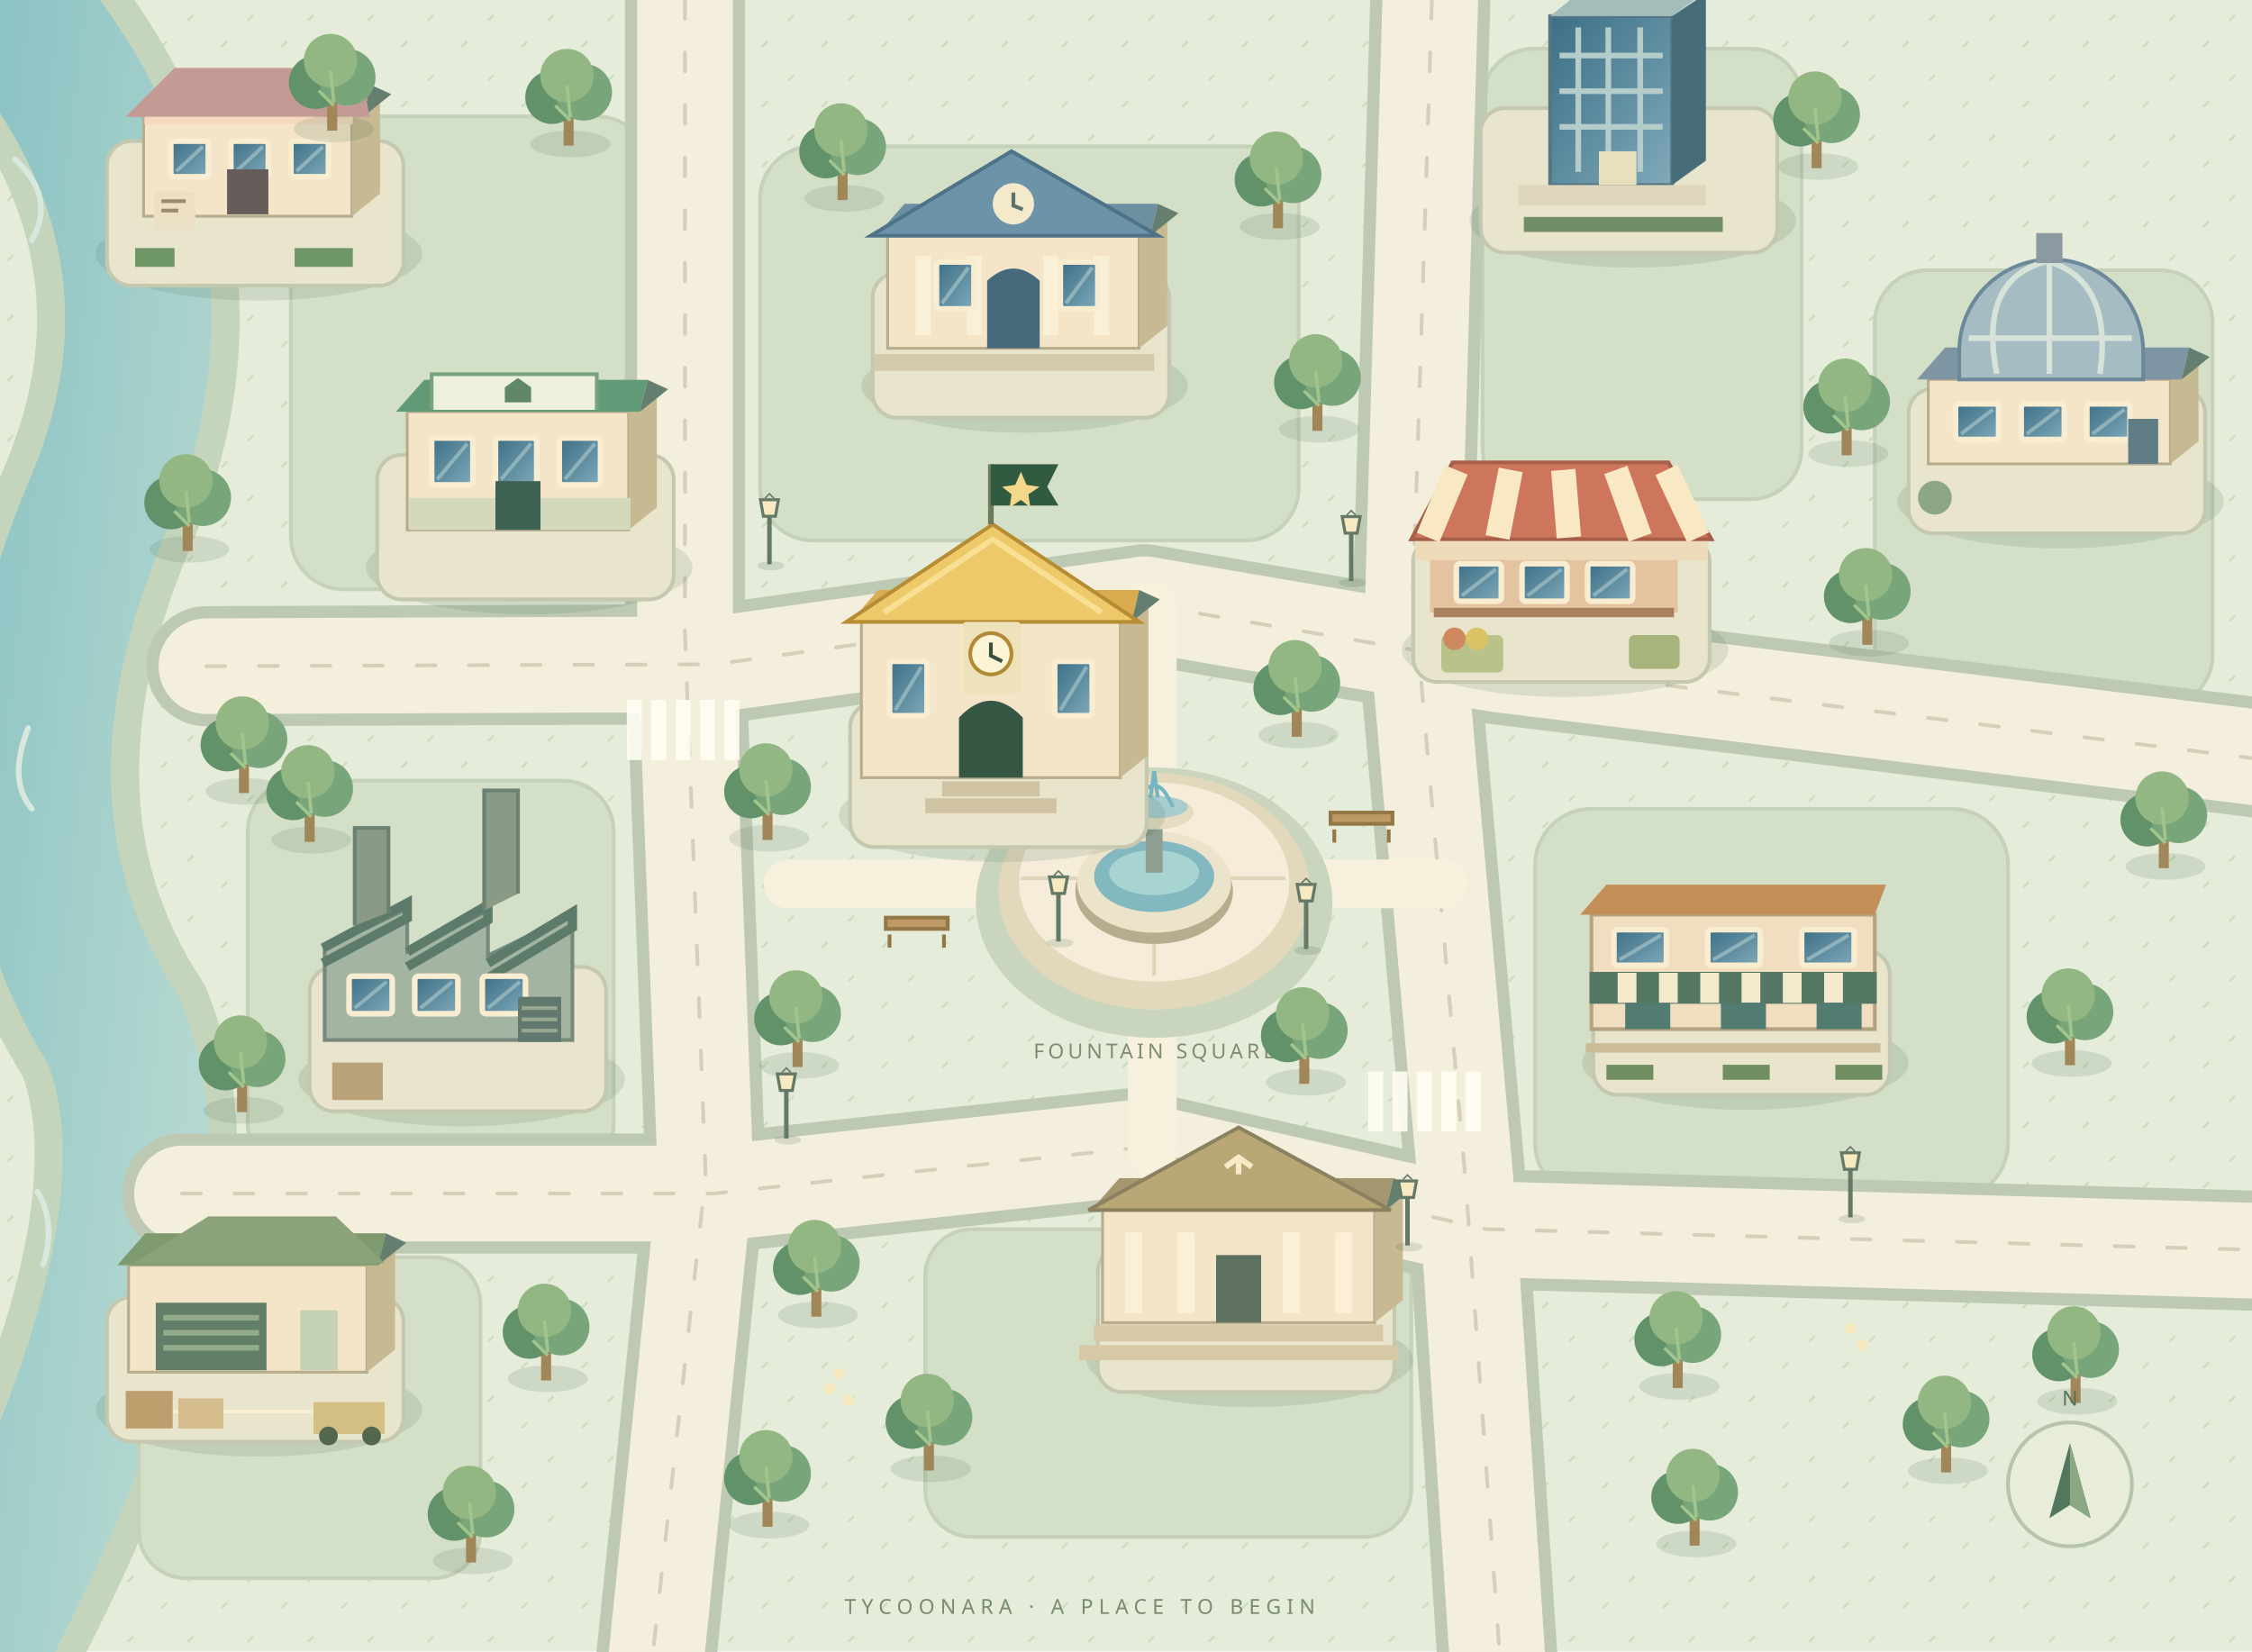
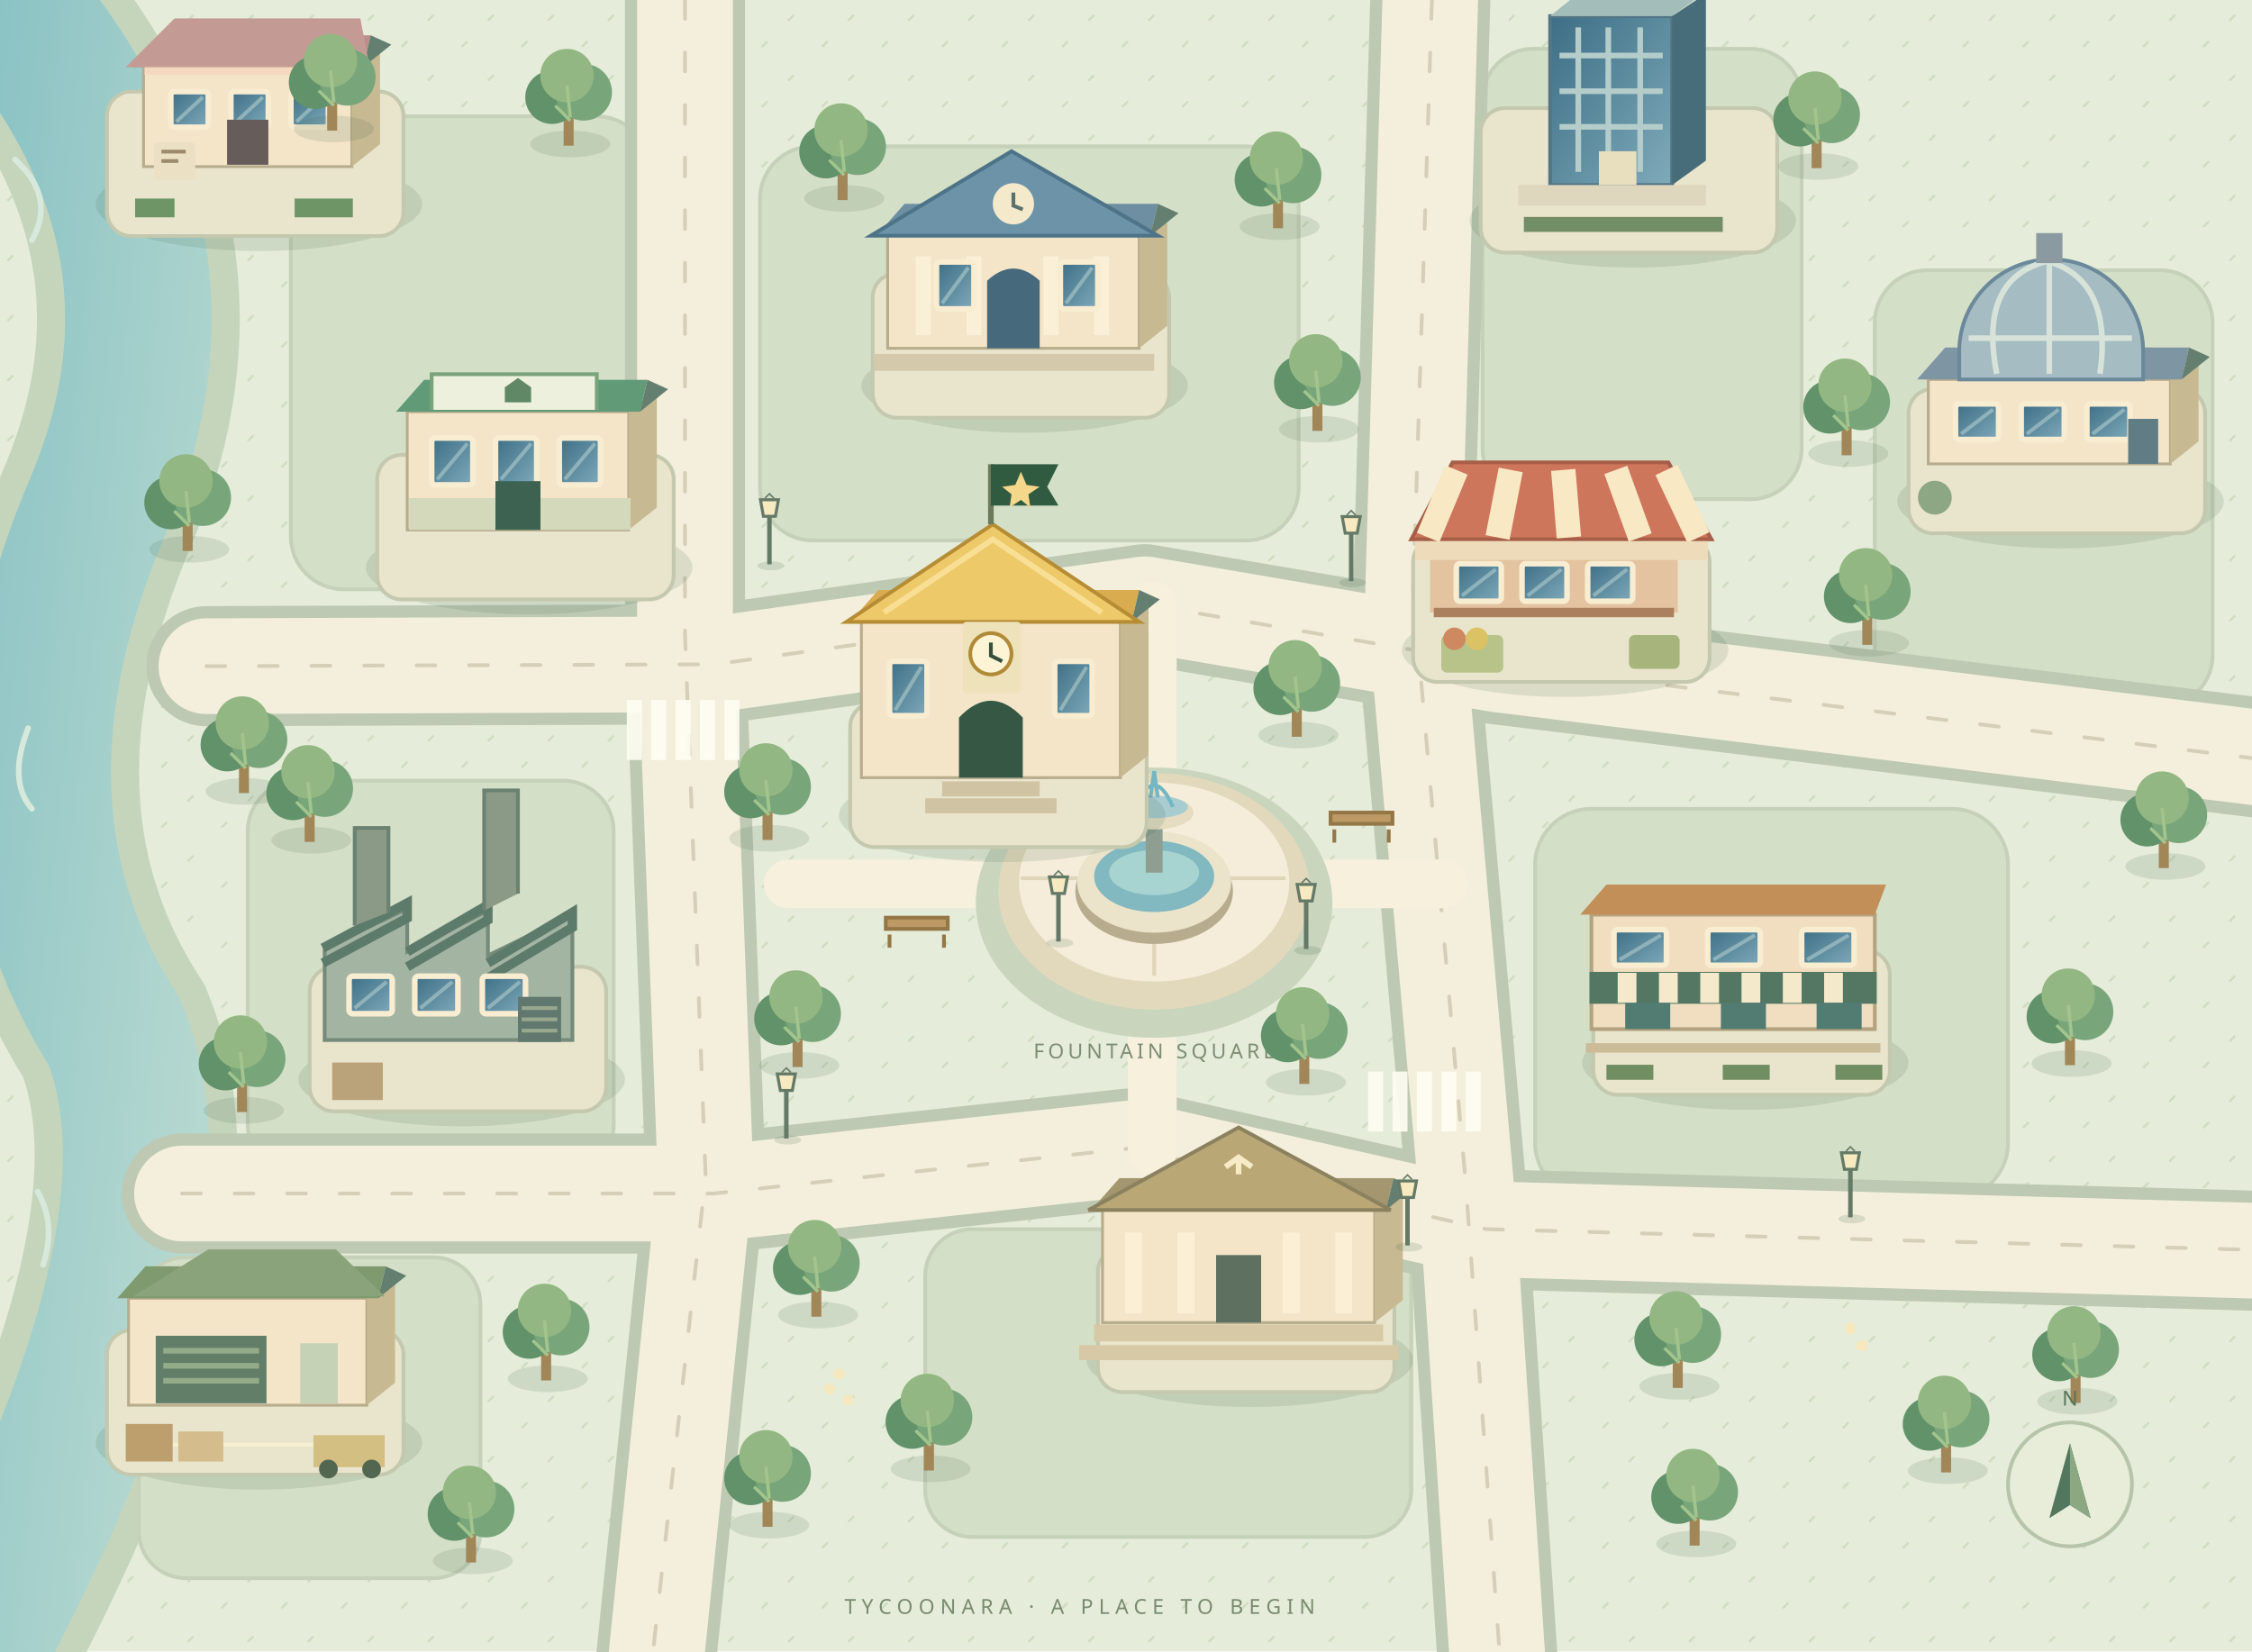
<svg xmlns="http://www.w3.org/2000/svg" viewBox="0 0 1200 880">
  <defs>
    <pattern id="lawn" width="32" height="32" patternUnits="userSpaceOnUse">
      <path d="m4 11 3-3m15 17 3-3" stroke="#b8cda9" stroke-width="1.2" opacity=".5" />
    </pattern>
    <linearGradient id="water" x2="1" y2="1">
      <stop stop-color="#84bfc2" />
      <stop offset="1" stop-color="#b5d8d0" />
    </linearGradient>
    <linearGradient id="glass" x2="1" y2="1">
      <stop stop-color="#3c6e85" />
      <stop offset="1" stop-color="#7faaba" />
    </linearGradient>
    <symbol id="tree" viewBox="0 0 54 68">
      <ellipse cx="28" cy="59" rx="24" ry="8" fill="#385d3d" opacity=".13" />
      <path d="M27 42v18" stroke="#a18658" stroke-width="6" />
      <circle cx="17" cy="31" r="16" fill="#61926a" />
      <circle cx="36" cy="28" r="17" fill="#79a57b" />
      <circle cx="26" cy="18" r="16" fill="#93b782" />
      <path d="m26 24 2 19m-9-7 9 9" fill="none" stroke="#a2c48d" stroke-width="2" />
    </symbol>
    <symbol id="lamp" viewBox="0 0 20 53">
      <ellipse cx="11" cy="49" rx="9" ry="3" fill="#355c3a" opacity=".15" />
      <path d="M10 13v35" stroke="#657967" stroke-width="3" />
      <path d="M4 5h12l-2 11H6Z" fill="#f7eac0" stroke="#657967" stroke-width="2" />
      <path d="m7 4 3-3 3 3" stroke="#657967" fill="none" />
    </symbol>
  </defs>
  <rect width="1200" height="880" fill="#e5ecd9" />
  <rect width="1200" height="880" fill="url(#lawn)" />
  <path d="M-25-30Q120 110 52 270T61 550Q105 660-20 890" fill="none" stroke="#c4d5bc" stroke-width="108" />
  <path d="M-25-30Q120 110 52 270T61 550Q105 660-20 890" fill="none" stroke="url(#water)" stroke-width="78" />
  <path d="M8 85q22 20 9 43m-2 260q-11 28 2 43M20 635q10 17 3 39" fill="none" stroke="#d7e9dc" stroke-width="3" stroke-linecap="round" />
  <g fill="#d4dfc7" stroke="#c5d1b8" stroke-width="2">
    <rect x="155" y="62" width="191" height="252" rx="28" />
    <rect x="405" y="78" width="287" height="210" rx="28" />
    <rect x="790" y="26" width="170" height="240" rx="27" />
    <rect x="999" y="144" width="180" height="233" rx="28" />
    <rect x="132" y="416" width="195" height="210" rx="27" />
    <rect x="818" y="431" width="252" height="208" rx="30" />
    <rect x="74" y="670" width="182" height="171" rx="25" />
    <rect x="493" y="655" width="259" height="164" rx="25" />
  </g>
  <g fill="none" stroke-linejoin="round" stroke-linecap="round">
    <path d="M365-25V338L376 627 348 900M763-30 753 315 781 630 799 900M110 355 381 354 610 322 798 354 1230 407M97 636 380 636 602 612 792 655 1220 667" stroke="#bdc9b3" stroke-width="64" />
    <path d="M365-25V338L376 627 348 900M763-30 753 315 781 630 799 900M110 355 381 354 610 322 798 354 1230 407M97 636 380 636 602 612 792 655 1220 667" stroke="#f4efdc" stroke-width="51" />
    <path d="M365 0V338L376 627 348 880M763 0 753 315 781 630 799 880M110 355 381 354 610 322 798 354 1200 404M97 636 380 636 602 612 792 655 1200 666" stroke="#d5cfb9" stroke-width="2" stroke-dasharray="10 18" />
    <path d="M614 323v106m0 104v80m-194-142h115m140 0h94" stroke="#f6f0dc" stroke-width="26" />
  </g>
  <g fill="#fffdf2" opacity=".9">
    <path d="M334 373h8v32h-8zm13 0h8v32h-8zm13 0h8v32h-8zm13 0h8v32h-8zm13 0h8v32h-8zM729 571h8v32h-8zm13 0h8v32h-8zm13 0h8v32h-8zm13 0h8v32h-8zm13 0h8v32h-8z" />
  </g>
  <ellipse cx="615" cy="481" rx="95" ry="72" fill="#c9d5bd" />
  <ellipse cx="615" cy="475" rx="83" ry="63" fill="#e2d9bc" />
  <ellipse cx="615" cy="470" rx="72" ry="53" fill="#f5edda" />
  <path d="M544 468h141m-70-49v101" stroke="#dfd5b8" stroke-width="2" />
  <ellipse cx="615" cy="475" rx="42" ry="28" fill="#b7ad8e" />
  <ellipse cx="615" cy="470" rx="41" ry="27" fill="#ece4ca" />
  <ellipse cx="615" cy="467" rx="32" ry="19" fill="#82b8bf" />
  <ellipse cx="615" cy="465" rx="24" ry="12" fill="#a7d4d0" />
  <path d="M615 434v31" stroke="#8e9e91" stroke-width="9" />
  <ellipse cx="615" cy="433" rx="21" ry="9" fill="#e5dcc2" />
  <ellipse cx="615" cy="430" rx="18" ry="6" fill="#a8ccd0" />
  <path d="M605 430q10-23 20 0m-12-5 2-14 2 14" stroke="#74b6c1" stroke-width="2" fill="none" />
  <text x="615" y="564" text-anchor="middle" font-family="sans-serif" font-size="11" letter-spacing="2" fill="#7d8d73">FOUNTAIN SQUARE</text>
  <g transform="translate(528,422.4)">
    <ellipse cx="6" cy="12" rx="87" ry="25" fill="#365d3f" opacity=".13" />
    <rect x="-75" y="-48" width="158" height="77" rx="13" fill="#e9e4cc" stroke="#c3c8ae" stroke-width="2" />
    <path d="M-69 -91H69V-8H-69Z" fill="#f4e5c9" stroke="#b7ac8c" stroke-width="1.5" />
    <path d="M69 -91l15-12v83l-15 12Z" fill="#c7b992" />
    <path d="M-75 -91l15-17H79l-4 17Z" fill="#d9ad4f" />
    <path d="M75 -91l4-17 11 5-15 12Z" fill="#647f70" />
    <path d="M-77-91 1-143 79-91Z" fill="#edc969" stroke="#b68d35" stroke-width="2" />
    <path d="M-57-96 1-135 59-96" fill="none" stroke="#f9df94" stroke-width="3" />
    <rect x="-15" y="-91" width="31" height="38" rx="2" fill="#eee2bb" />
    <circle cy="-74" r="11" fill="#fdf4d5" stroke="#b08a37" stroke-width="2" />
    <path d="M0-80v7l6 3" stroke="#38503c" stroke-width="2" fill="none" />
    <path d="M0-143v-32" stroke="#6c795a" stroke-width="3" />
    <path d="M0-175h36l-6 12 6 10H0Z" fill="#315b40" />
    <path d="m16-171 3 7 7 1-6 4 1 7-5-4-6 4 1-7-5-4 7-1Z" fill="#f4d78b" />
    <rect x="-54" y="-70" width="20" height="29" rx="2" fill="url(#glass)" stroke="#f8ecd1" stroke-width="3" />
    <path d="m-51 -44 14-23" stroke="#c1d7d6" opacity=".5" stroke-width="2" />
    <rect x="34" y="-70" width="20" height="29" rx="2" fill="url(#glass)" stroke="#f8ecd1" stroke-width="3" />
    <path d="m37 -44 14-23" stroke="#c1d7d6" opacity=".5" stroke-width="2" />
    <path d="M-17-8v-32q17-18 34 0v32" fill="#355744" />
    <path d="M-26-6h52v8h-52Zm-9 9h70v8h-70Z" fill="#d0c3a3" />
  </g>
  <g transform="translate(276,290.4)">
    <ellipse cx="6" cy="12" rx="87" ry="25" fill="#365d3f" opacity=".13" />
    <rect x="-75" y="-48" width="158" height="77" rx="13" fill="#e9e4cc" stroke="#c3c8ae" stroke-width="2" />
    <path d="M-59 -71H59V-8H-59Z" fill="#f4e5c9" stroke="#b7ac8c" stroke-width="1.5" />
    <path d="M59 -71l15-12v63l-15 12Z" fill="#c7b992" />
    <path d="M-65 -71l15-17H69l-4 17Z" fill="#609a77" />
    <path d="M65 -71l4-17 11 5-15 12Z" fill="#647f70" />
    <rect x="-46" y="-57" width="22" height="25" rx="2" fill="url(#glass)" stroke="#f8ecd1" stroke-width="3" />
    <path d="m-43 -35 16-19" stroke="#c1d7d6" opacity=".5" stroke-width="2" />
    <rect x="-12" y="-57" width="22" height="25" rx="2" fill="url(#glass)" stroke="#f8ecd1" stroke-width="3" />
    <path d="m-9 -35 16-19" stroke="#c1d7d6" opacity=".5" stroke-width="2" />
    <rect x="22" y="-57" width="22" height="25" rx="2" fill="url(#glass)" stroke="#f8ecd1" stroke-width="3" />
    <path d="m25 -35 16-19" stroke="#c1d7d6" opacity=".5" stroke-width="2" />
    <rect x="-58" y="-25" width="118" height="17" fill="#d4d9bc" />
    <path d="M-12-8v-26h24v26" fill="#3e6252" />
    <path d="M-46-72v-19h88v19" fill="#ecf0dc" stroke="#79a37b" stroke-width="2" />
    <path d="m-7-84 7-5 7 5v8H-7Z" fill="#608867" />
  </g>
  <g transform="translate(828,334.4)">
    <ellipse cx="6" cy="12" rx="87" ry="25" fill="#365d3f" opacity=".13" />
    <rect x="-75" y="-48" width="158" height="77" rx="13" fill="#e9e4cc" stroke="#c3c8ae" stroke-width="2" />
    <path d="M-66-43v35H66v-35" fill="#e3c3a0" />
    <path d="M-76-47-54-88H61l23 41Z" fill="#ce765b" stroke="#a75e48" stroke-width="2" />
    <path d="M-52-84-67-48m44-36-7 36m35-36 3 36m25-36 13 36m14-36 17 36" stroke="#f8e8c4" stroke-width="13" />
    <path d="M-74-46H82v10H-74Z" fill="#eedbb9" />
    <rect x="-52" y="-34" width="24" height="20" rx="2" fill="url(#glass)" stroke="#f8ecd1" stroke-width="3" />
    <path d="m-49 -17 18-14" stroke="#c1d7d6" opacity=".5" stroke-width="2" />
    <rect x="-17" y="-34" width="24" height="20" rx="2" fill="url(#glass)" stroke="#f8ecd1" stroke-width="3" />
    <path d="m-14 -17 18-14" stroke="#c1d7d6" opacity=".5" stroke-width="2" />
    <rect x="18" y="-34" width="24" height="20" rx="2" fill="url(#glass)" stroke="#f8ecd1" stroke-width="3" />
    <path d="m21 -17 18-14" stroke="#c1d7d6" opacity=".5" stroke-width="2" />
    <path d="M-64-8h128" stroke="#aa805f" stroke-width="5" />
    <rect x="-60" y="4" width="33" height="20" rx="3" fill="#b7c388" />
    <circle cx="-53" cy="6" r="6" fill="#cf8961" />
    <circle cx="-41" cy="6" r="6" fill="#dbc264" />
    <rect x="40" y="4" width="27" height="18" rx="3" fill="#a7b57c" />
  </g>
  <g transform="translate(924,554.4)">
    <ellipse cx="6" cy="12" rx="87" ry="25" fill="#365d3f" opacity=".13" />
    <rect x="-75" y="-48" width="158" height="77" rx="13" fill="#e9e4cc" stroke="#c3c8ae" stroke-width="2" />
    <path d="M-76-67H75V-6H-76Z" fill="#f1dec0" stroke="#b4a380" stroke-width="2" />
    <path d="M-82-67-68-83H81l-6 16Z" fill="#c38f58" />
    <path d="M-77-28H76" stroke="#547763" stroke-width="17" />
    <path d="M-57-36v16m22-16v16m22-16v16m22-16v16m22-16v16m22-16v16" stroke="#f4eacb" stroke-width="10" />
    <rect x="-64" y="-59" width="28" height="19" rx="2" fill="url(#glass)" stroke="#f8ecd1" stroke-width="3" />
    <path d="m-61 -43 22-13" stroke="#c1d7d6" opacity=".5" stroke-width="2" />
    <rect x="-14" y="-59" width="28" height="19" rx="2" fill="url(#glass)" stroke="#f8ecd1" stroke-width="3" />
    <path d="m-11 -43 22-13" stroke="#c1d7d6" opacity=".5" stroke-width="2" />
    <rect x="36" y="-59" width="28" height="19" rx="2" fill="url(#glass)" stroke="#f8ecd1" stroke-width="3" />
    <path d="m39 -43 22-13" stroke="#c1d7d6" opacity=".5" stroke-width="2" />
    <path d="M-58-6v-14h24v14m27 0v-14h24v14m27 0v-14h24v14" fill="#527b72" />
    <path d="M-79 4H78" stroke="#cbbb96" stroke-width="5" />
    <path d="M-68 17h25m37 0h25m35 0h25" stroke="#708e61" stroke-width="8" />
  </g>
  <g transform="translate(240,563.2)">
    <ellipse cx="6" cy="12" rx="87" ry="25" fill="#365d3f" opacity=".13" />
    <rect x="-75" y="-48" width="158" height="77" rx="13" fill="#e9e4cc" stroke="#c3c8ae" stroke-width="2" />
    <path d="M-67-9v-49l44-21v23l43-22v24l45-22v67Z" fill="#a4b4a3" stroke="#758a7a" stroke-width="2" />
    <path d="M-68-58-23-82v8l-45 24m45-6 43-25v8l-43 25m43-2 45-27v8L20-42" stroke="#5d7b6b" stroke-width="5" fill="none" />
    <path d="M-51-70v-52h18v45m51-1v-64h18v55" fill="#8b9a87" stroke="#6b8272" stroke-width="2" />
    <rect x="-54" y="-43" width="23" height="20" rx="2" fill="url(#glass)" stroke="#f8ecd1" stroke-width="3" />
    <path d="m-51 -26 17-14" stroke="#c1d7d6" opacity=".5" stroke-width="2" />
    <rect x="-19" y="-43" width="23" height="20" rx="2" fill="url(#glass)" stroke="#f8ecd1" stroke-width="3" />
    <path d="m-16 -26 17-14" stroke="#c1d7d6" opacity=".5" stroke-width="2" />
    <rect x="17" y="-43" width="23" height="20" rx="2" fill="url(#glass)" stroke="#f8ecd1" stroke-width="3" />
    <path d="m20 -26 17-14" stroke="#c1d7d6" opacity=".5" stroke-width="2" />
    <rect x="36" y="-32" width="23" height="24" fill="#60786d" />
    <path d="M38-26h19m-19 6h19m-19 6h19" stroke="#97a88f" stroke-width="2" />
    <rect x="-63" y="3" width="27" height="20" fill="#baa37a" />
  </g>
  <g transform="translate(540,193.6)">
    <ellipse cx="6" cy="12" rx="87" ry="25" fill="#365d3f" opacity=".13" />
    <rect x="-75" y="-48" width="158" height="77" rx="13" fill="#e9e4cc" stroke="#c3c8ae" stroke-width="2" />
    <path d="M-67 -68H67V-8H-67Z" fill="#f4e5c9" stroke="#b7ac8c" stroke-width="1.5" />
    <path d="M67 -68l15-12v60l-15 12Z" fill="#c7b992" />
    <path d="M-73 -68l15-17H77l-4 17Z" fill="#6e8ea1" />
    <path d="M73 -68l4-17 11 5-15 12Z" fill="#647f70" />
    <path d="M-76-68-1-113 77-68Z" fill="#6c93a8" stroke="#4c7387" stroke-width="2" />
    <circle cy="-85" r="11" fill="#f5e9cb" />
    <path d="M0-91v7l5 2" stroke="#5a716e" stroke-width="2" fill="none" />
    <path d="M-48-57v42m27-42v42m41-42v42m27-42v42" stroke="#f9f0d7" stroke-width="8" />
    <rect x="-41" y="-54" width="20" height="25" rx="2" fill="url(#glass)" stroke="#f8ecd1" stroke-width="3" />
    <path d="m-38 -32 14-19" stroke="#c1d7d6" opacity=".5" stroke-width="2" />
    <rect x="25" y="-54" width="20" height="25" rx="2" fill="url(#glass)" stroke="#f8ecd1" stroke-width="3" />
    <path d="m28 -32 14-19" stroke="#c1d7d6" opacity=".5" stroke-width="2" />
    <path d="M-14-8v-36q14-13 28 0v36" fill="#46697b" />
    <path d="M-74-5H75v9H-74Z" fill="#d4c9aa" />
  </g>
-   <g transform="translate(132,739.2)">
+   <g transform="translate(132,756.8)">
    <ellipse cx="6" cy="12" rx="87" ry="25" fill="#365d3f" opacity=".13" />
    <rect x="-75" y="-48" width="158" height="77" rx="13" fill="#e9e4cc" stroke="#c3c8ae" stroke-width="2" />
    <path d="M-63.5 -65H63.5V-8H-63.5Z" fill="#f4e5c9" stroke="#b7ac8c" stroke-width="1.5" />
    <path d="M63.5 -65l15-12v57l-15 12Z" fill="#c7b992" />
    <path d="M-69.5 -65l15-17H73.5l-4 17Z" fill="#7e9a6e" />
    <path d="M69.5 -65l4-17 11 5-15 12Z" fill="#647f70" />
    <path d="M-61-66-21-91H47l26 25Z" fill="#8ba37a" />
    <rect x="-49" y="-45" width="59" height="36" fill="#627e68" />
    <path d="M-45-37H6m-51 8H6m-51 8H6" stroke="#93ab88" stroke-width="3" />
    <rect x="28" y="-41" width="20" height="32" fill="#c5d2b5" />
    <path d="M-64 13H68" stroke="#f7efd0" stroke-width="2" />
    <rect x="-65" y="2" width="25" height="20" fill="#bd9e6d" />
    <rect x="-37" y="6" width="24" height="16" fill="#d5bc8d" />
    <path d="M35 8h38v17H35Z" fill="#d4bf83" />
    <circle cx="43" cy="26" r="5" fill="#53664f" />
    <circle cx="66" cy="26" r="5" fill="#53664f" />
  </g>
-   <g transform="translate(132,123.2)">
+   <g transform="translate(132,96.8)">
    <ellipse cx="6" cy="12" rx="87" ry="25" fill="#365d3f" opacity=".13" />
    <rect x="-75" y="-48" width="158" height="77" rx="13" fill="#e9e4cc" stroke="#c3c8ae" stroke-width="2" />
    <path d="M-55.5 -61H55.5V-8H-55.5Z" fill="#f4e5c9" stroke="#b7ac8c" stroke-width="1.5" />
    <path d="M55.5 -61l15-12v53l-15 12Z" fill="#c7b992" />
    <path d="M-61.5 -61l15-17H65.5l-4 17Z" fill="#bc8c8a" />
    <path d="M61.5 -61l4-17 11 5-15 12Z" fill="#647f70" />
    <path d="M-65-61-39-87H60l5 26Z" fill="#c49b94" />
    <path d="M-55-59H56" stroke="#f4d9bf" stroke-width="4" />
    <rect x="-41" y="-48" width="20" height="19" rx="2" fill="url(#glass)" stroke="#f8ecd1" stroke-width="3" />
    <path d="m-38 -32 14-13" stroke="#c1d7d6" opacity=".5" stroke-width="2" />
    <rect x="-9" y="-48" width="20" height="19" rx="2" fill="url(#glass)" stroke="#f8ecd1" stroke-width="3" />
    <path d="m-6 -32 14-13" stroke="#c1d7d6" opacity=".5" stroke-width="2" />
    <rect x="23" y="-48" width="20" height="19" rx="2" fill="url(#glass)" stroke="#f8ecd1" stroke-width="3" />
    <path d="m26 -32 14-13" stroke="#c1d7d6" opacity=".5" stroke-width="2" />
    <path d="M-11-9v-24h22v24" fill="#665d5a" />
    <rect x="-50" y="-21" width="22" height="20" rx="2" fill="#ece0c4" />
    <path d="M-46-16h13m-13 5h9" stroke="#9b8a6c" stroke-width="2" />
    <path d="M-60 14h21m64 0h31" stroke="#6d9566" stroke-width="10" />
  </g>
  <g transform="translate(864,105.6)">
    <ellipse cx="6" cy="12" rx="87" ry="25" fill="#365d3f" opacity=".13" />
    <rect x="-75" y="-48" width="158" height="77" rx="13" fill="#e9e4cc" stroke="#c3c8ae" stroke-width="2" />
    <path d="M-38-97h65v90h-65Z" fill="url(#glass)" stroke="#547684" stroke-width="2" />
    <path d="M27-97 45-109V-20L27-7Z" fill="#466d79" />
    <path d="M-38-97-22-110h67L27-97Z" fill="#a3bdba" />
    <path d="M-23-91v77M-7-91v77M10-91v77M-33-76h55m-55 19h55m-55 19h55" stroke="#b4cdca" stroke-width="3" />
    <path d="M-55-7h100v11H-55Z" fill="#ded6bd" />
    <path d="M-12-7v-18h20v18" fill="#e8dfbf" />
    <path d="M-52 14H54" stroke="#718e67" stroke-width="8" />
  </g>
  <g transform="translate(1092,255.2)">
    <ellipse cx="6" cy="12" rx="87" ry="25" fill="#365d3f" opacity=".13" />
    <rect x="-75" y="-48" width="158" height="77" rx="13" fill="#e9e4cc" stroke="#c3c8ae" stroke-width="2" />
    <path d="M-64.5 -53H64.5V-8H-64.5Z" fill="#f4e5c9" stroke="#b7ac8c" stroke-width="1.5" />
    <path d="M64.5 -53l15-12v45l-15 12Z" fill="#c7b992" />
    <path d="M-70.5 -53l15-17H74.5l-4 17Z" fill="#7e95a4" />
    <path d="M70.5 -53l4-17 11 5-15 12Z" fill="#647f70" />
    <path d="M-48-53v-15a49 49 0 0 1 98 0v15Z" fill="#a5bcc3" stroke="#6b899a" stroke-width="2" />
    <path d="M-28-56q-10-51 27-60 35 10 28 60M0-116v60M-43-75h87" stroke="#d7e3d9" stroke-width="3" fill="none" />
    <path d="M-7-115v-16h14v16" fill="#8b9aa0" />
    <rect x="-50" y="-40" width="23" height="19" rx="2" fill="url(#glass)" stroke="#f8ecd1" stroke-width="3" />
    <path d="m-47 -24 17-13" stroke="#c1d7d6" opacity=".5" stroke-width="2" />
    <rect x="-15" y="-40" width="23" height="19" rx="2" fill="url(#glass)" stroke="#f8ecd1" stroke-width="3" />
    <path d="m-12 -24 17-13" stroke="#c1d7d6" opacity=".5" stroke-width="2" />
    <rect x="20" y="-40" width="23" height="19" rx="2" fill="url(#glass)" stroke="#f8ecd1" stroke-width="3" />
    <path d="m23 -24 17-13" stroke="#c1d7d6" opacity=".5" stroke-width="2" />
    <path d="M42-8v-24h16v24" fill="#607d85" />
    <circle cx="-61" cy="10" r="9" fill="#8da784" />
  </g>
  <g transform="translate(660,712.8)">
    <ellipse cx="6" cy="12" rx="87" ry="25" fill="#365d3f" opacity=".13" />
    <rect x="-75" y="-48" width="158" height="77" rx="13" fill="#e9e4cc" stroke="#c3c8ae" stroke-width="2" />
    <path d="M-72.5 -68H72.5V-8H-72.5Z" fill="#f4e5c9" stroke="#b7ac8c" stroke-width="1.5" />
    <path d="M72.5 -68l15-12v60l-15 12Z" fill="#c7b992" />
    <path d="M-78.5 -68l15-17H82.5l-4 17Z" fill="#a4966e" />
    <path d="M78.5 -68l4-17 11 5-15 12Z" fill="#647f70" />
    <path d="M-80-68 0-112 81-68Z" fill="#b9a875" stroke="#8c815f" stroke-width="2" />
    <path d="M0-97v10m-7-4 7-5 7 5" stroke="#f7ebc7" stroke-width="3" fill="none" />
    <path d="M-56-56v43m28-43v43m56-43v43m28-43v43" stroke="#fbf0d6" stroke-width="9" />
    <path d="M-12-8v-36h24v36" fill="#5e7160" />
    <path d="M-77-7H77v9H-77Zm-8 11H85v8H-85Z" fill="#d7c9a5" />
  </g>
  <use href="#tree" x="76" y="240" width="48" height="61" />
  <use href="#tree" x="106" y="369" width="48" height="61" />
  <use href="#tree" x="153" y="16" width="48" height="61" />
  <use href="#tree" x="279" y="24" width="48" height="61" />
  <use href="#tree" x="425" y="53" width="48" height="61" />
  <use href="#tree" x="657" y="68" width="48" height="61" />
  <use href="#tree" x="678" y="176" width="48" height="61" />
  <use href="#tree" x="944" y="36" width="48" height="61" />
  <use href="#tree" x="960" y="189" width="48" height="61" />
  <use href="#tree" x="1129" y="409" width="48" height="61" />
  <use href="#tree" x="1079" y="514" width="48" height="61" />
  <use href="#tree" x="1082" y="694" width="48" height="61" />
  <use href="#tree" x="1013" y="731" width="48" height="61" />
  <use href="#tree" x="870" y="686" width="48" height="61" />
  <use href="#tree" x="879" y="770" width="48" height="61" />
  <use href="#tree" x="471" y="730" width="48" height="61" />
  <use href="#tree" x="411" y="648" width="48" height="61" />
  <use href="#tree" x="385" y="760" width="48" height="61" />
  <use href="#tree" x="267" y="682" width="48" height="61" />
  <use href="#tree" x="227" y="779" width="48" height="61" />
  <use href="#tree" x="141" y="395" width="48" height="61" />
  <use href="#tree" x="385" y="394" width="48" height="61" />
  <use href="#tree" x="401" y="515" width="48" height="61" />
  <use href="#tree" x="671" y="524" width="48" height="61" />
  <use href="#tree" x="667" y="339" width="48" height="61" />
  <use href="#tree" x="971" y="290" width="48" height="61" />
  <use href="#tree" x="105" y="539" width="48" height="61" />
  <use href="#lamp" x="402" y="261" width="16" height="45" />
  <use href="#lamp" x="712" y="270" width="16" height="45" />
  <use href="#lamp" x="411" y="567" width="16" height="45" />
  <use href="#lamp" x="742" y="624" width="16" height="45" />
  <use href="#lamp" x="556" y="462" width="16" height="45" />
  <use href="#lamp" x="688" y="466" width="16" height="45" />
  <use href="#lamp" x="978" y="609" width="16" height="45" />
  <g fill="#bd9a65" stroke="#937747" stroke-width="2">
    <path d="M472 489h33v6h-33Zm2 9v7m29-7v7M709 433h33v6h-33Zm2 9v7m29-7v7" />
  </g>
  <g fill="#f5e8be">
    <circle cx="442" cy="740" r="3" />
    <circle cx="452" cy="746" r="3" />
    <circle cx="447" cy="732" r="3" />
    <circle cx="986" cy="708" r="3" />
    <circle cx="992" cy="717" r="3" />
  </g>
  <g transform="translate(1103 791)">
    <circle r="33" fill="#e8edda" stroke="#b6c5a9" stroke-width="2" />
    <path d="M0-22 11 18 0 11-11 18Z" fill="#53775e" />
    <path d="M0-22v33l11 7Z" fill="#8ba882" />
    <text y="-42" text-anchor="middle" font-size="11" font-family="sans-serif" fill="#567358">N</text>
  </g>
  <text x="450" y="860" font-family="sans-serif" font-size="11" letter-spacing="3" fill="#788b6e">TYCOONARA · A PLACE TO BEGIN</text>
</svg>
